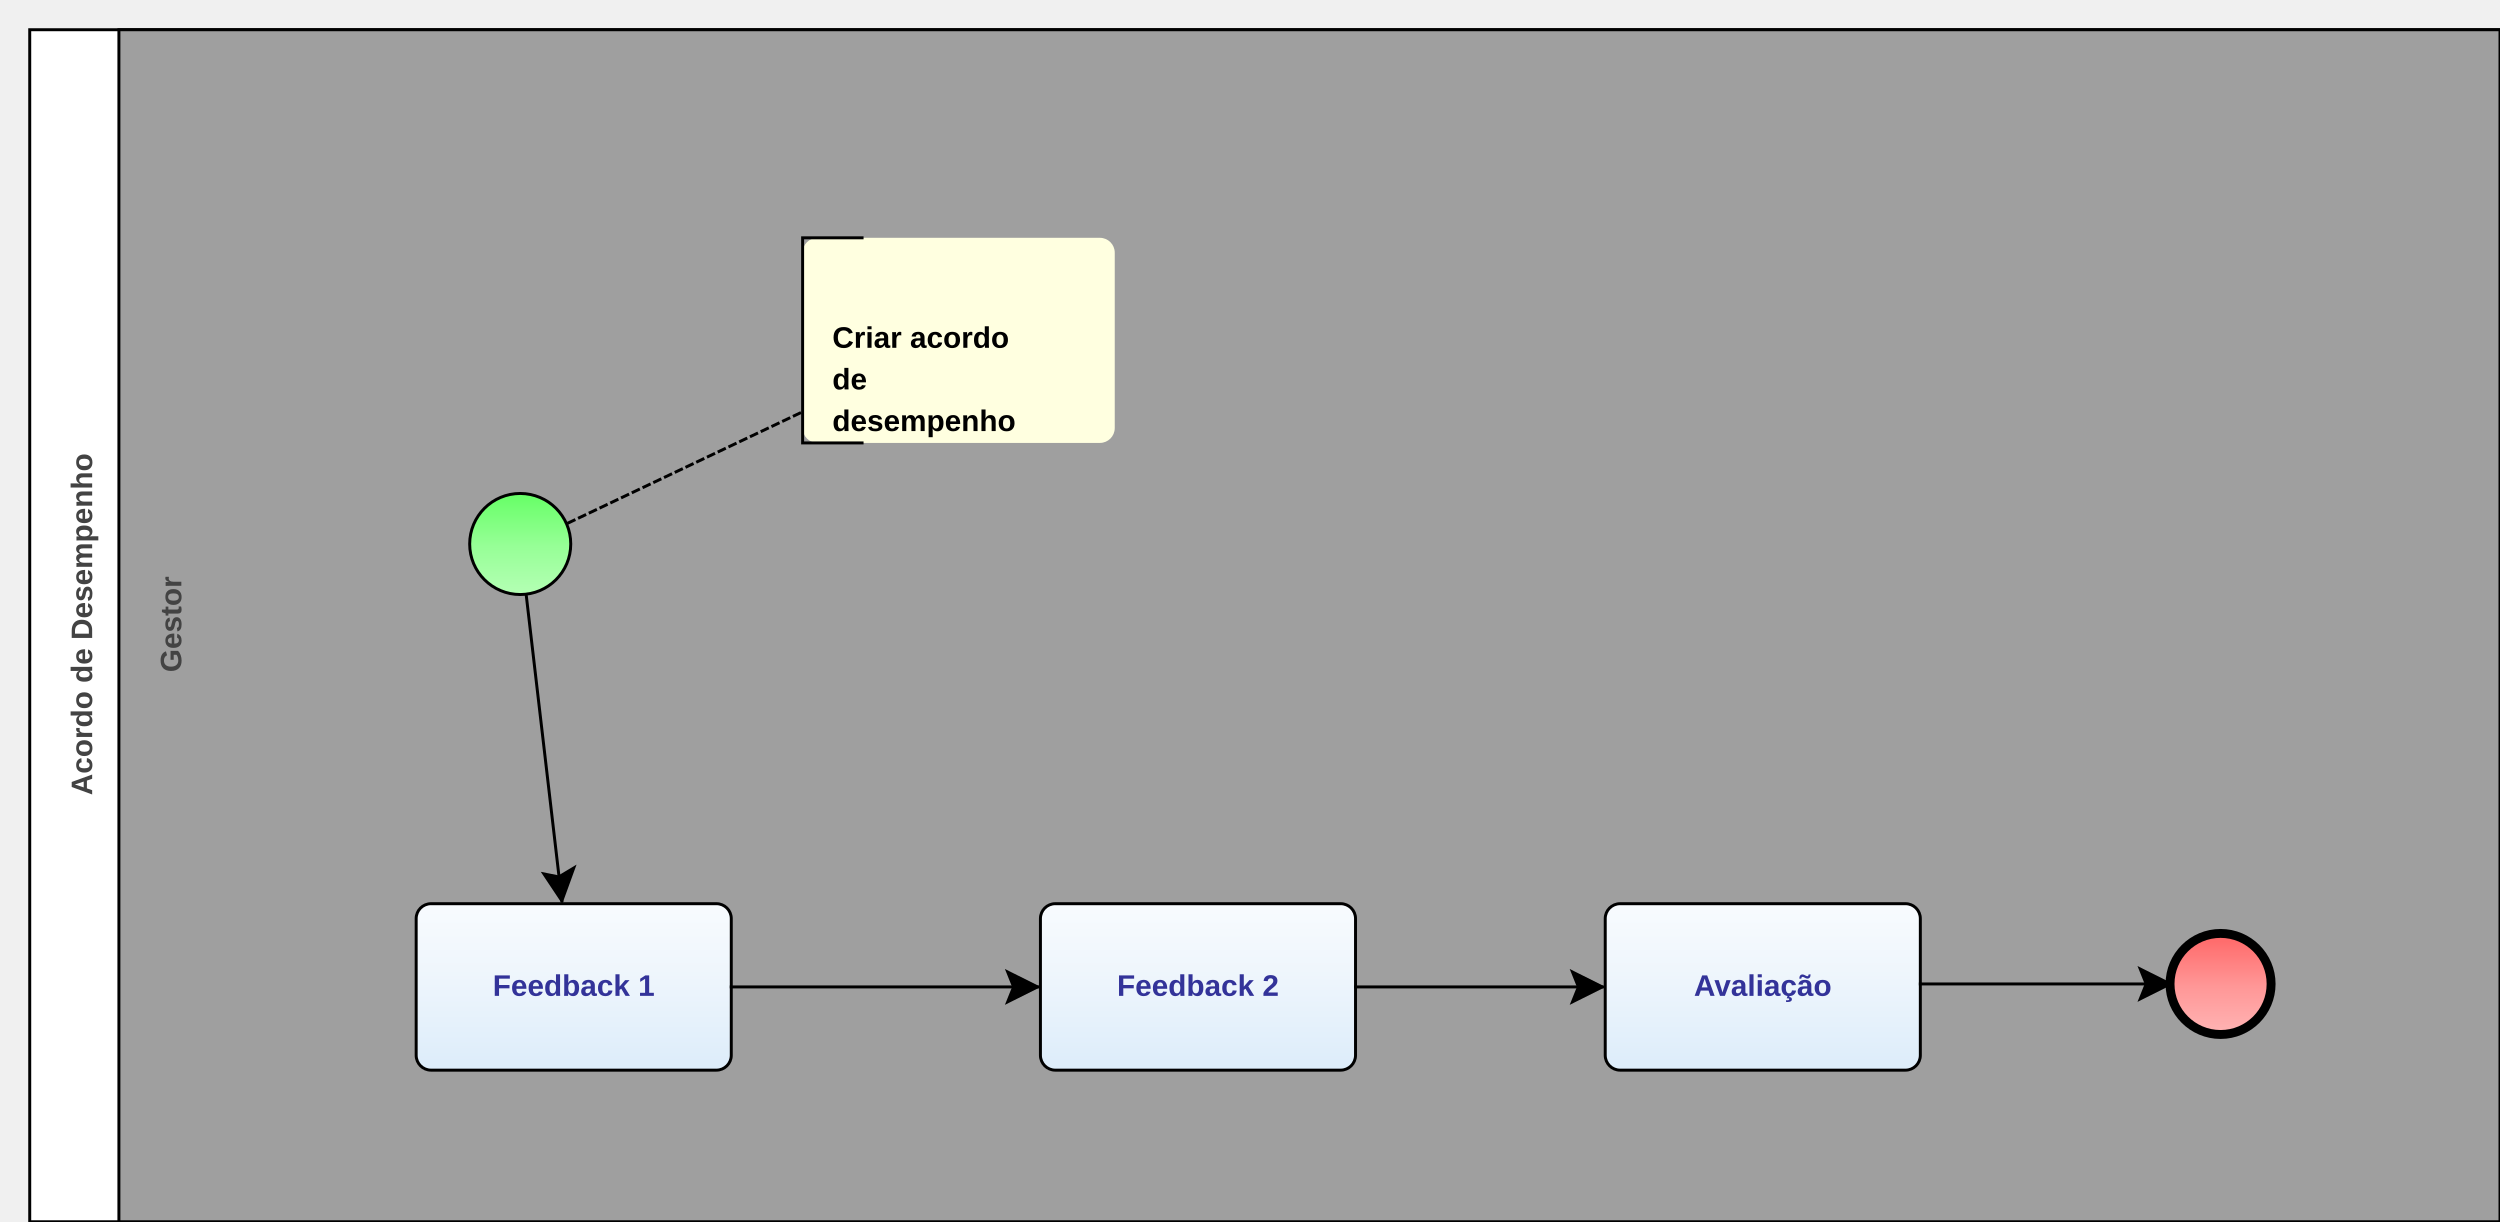
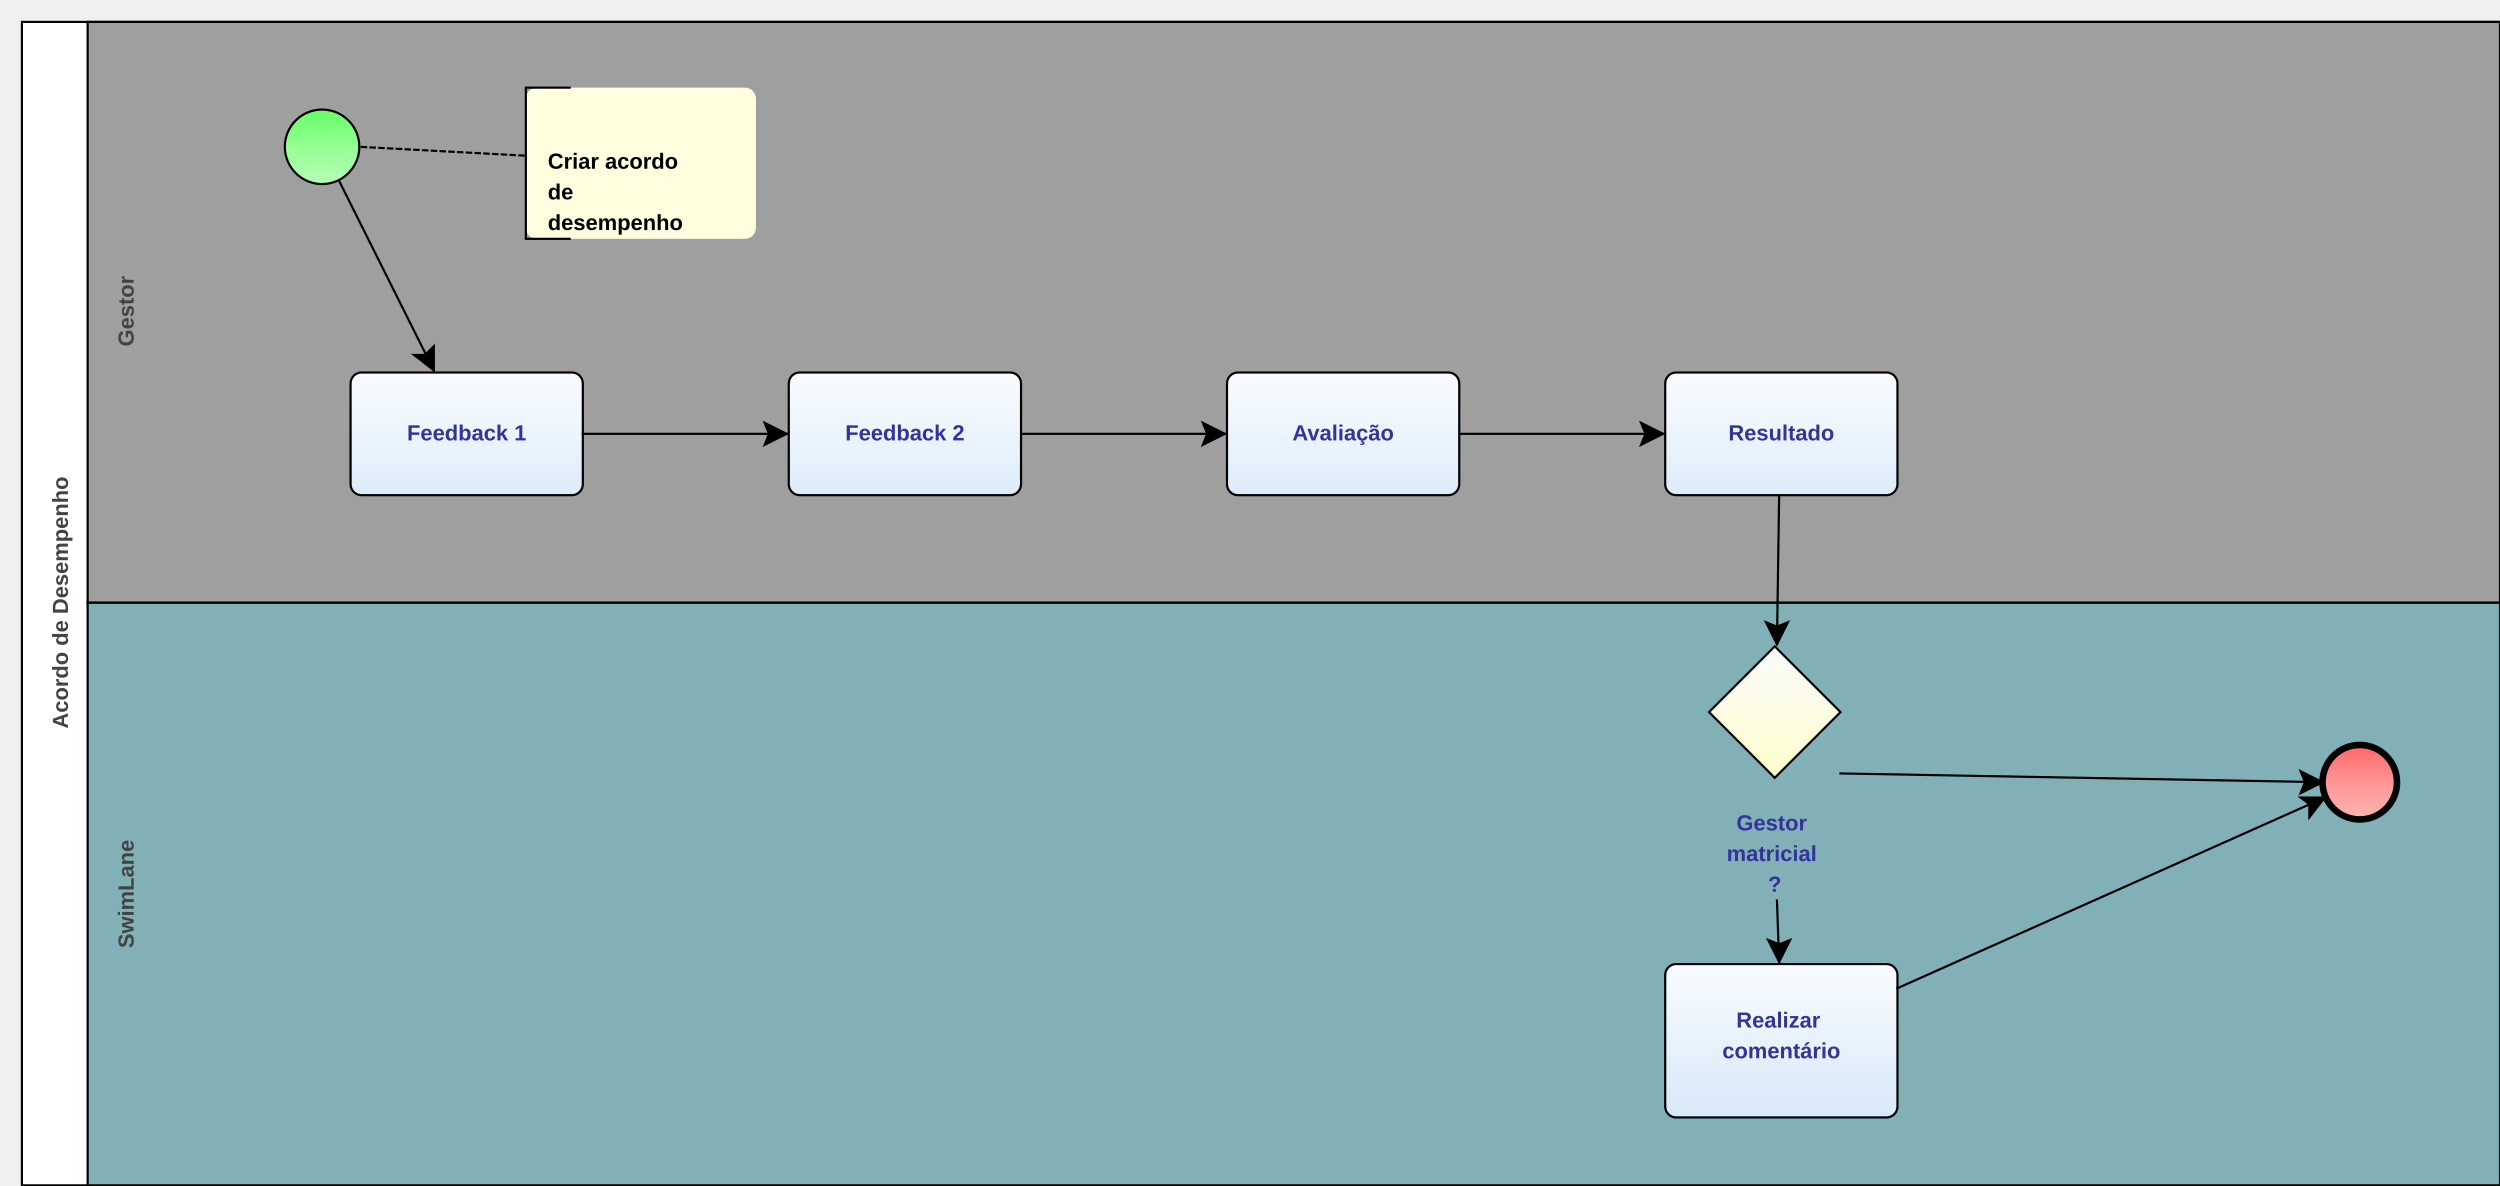
- <svg xmlns="http://www.w3.org/2000/svg" xmlns:xlink="http://www.w3.org/1999/xlink" style="stroke-dasharray:none; shape-rendering:auto; font-family:'Arial'; text-rendering:auto; fill-opacity:1; color-interpolation:auto; color-rendering:auto; font-size:12; fill:black; stroke:black; image-rendering:auto; stroke-miterlimit:10; stroke-linecap:square; stroke-linejoin:miter; font-style:normal; stroke-width:1; stroke-dashoffset:0; font-weight:normal; stroke-opacity:1;" contentScriptType="text/ecmascript" preserveAspectRatio="xMidYMid meet" zoomAndPan="magnify" version="1.0" contentStyleType="text/css" xml:xlink="http://www.w3.org/1999/xlink" width="841" height="411">
-   <rect x="10" y="10" width="831" height="401" ry="0" rx="0" style="stroke:#000000; fill:#FFFFFF" />
-   <rect x="40" y="10" width="801" height="401" ry="0" rx="0" style="stroke:#000000; fill:#9F9F9F" />
+ <svg xmlns="http://www.w3.org/2000/svg" xmlns:xlink="http://www.w3.org/1999/xlink" style="stroke-dasharray:none; shape-rendering:auto; font-family:'Arial'; text-rendering:auto; fill-opacity:1; color-interpolation:auto; color-rendering:auto; font-size:12; fill:black; stroke:black; image-rendering:auto; stroke-miterlimit:10; stroke-linecap:square; stroke-linejoin:miter; font-style:normal; stroke-width:1; stroke-dashoffset:0; font-weight:normal; stroke-opacity:1;" contentScriptType="text/ecmascript" preserveAspectRatio="xMidYMid meet" zoomAndPan="magnify" version="1.0" contentStyleType="text/css" xml:xlink="http://www.w3.org/1999/xlink" width="1141" height="541">
+   <rect x="10" y="10" width="1131" height="531" ry="0" rx="0" style="stroke:#000000; fill:#FFFFFF" />
+   <rect x="40" y="275" width="1101" height="266" ry="0" rx="0" style="stroke:#000000; fill:#82B0B7" />
+   <g componentSequence="18">
+     <text x="-408" y="47" transform="rotate(270)" text-anchor="middle" style="font-weight:bold;font-size:10px;stroke:none; fill:#434343">
+       <tspan dy="14" x="-408">SwimLane</tspan>
+     </text>
+   </g>
+   <rect x="40" y="10" width="1101" height="265" ry="0" rx="0" style="stroke:#000000; fill:#9F9F9F" />
  <g componentSequence="2">
-     <text x="-210" y="47" transform="rotate(270)" text-anchor="middle" style="font-weight:bold;font-size:10px;stroke:none; fill:#434343">
-       <tspan dy="14" x="-210">Gestor</tspan>
+     <text x="-142" y="47" transform="rotate(270)" text-anchor="middle" style="font-weight:bold;font-size:10px;stroke:none; fill:#434343">
+       <tspan dy="14" x="-142">Gestor</tspan>
    </text>
  </g>
  <g componentSequence="1">
-     <text x="-210" y="17" transform="rotate(270)" text-anchor="middle" style="font-weight:bold;font-size:10px;stroke:none; fill:#434343">
-       <tspan dy="14" x="-210">Acordo de Desempenho</tspan>
+     <text x="-275" y="17" transform="rotate(270)" text-anchor="middle" style="font-weight:bold;font-size:10px;stroke:none; fill:#434343">
+       <tspan dy="14" x="-275">Acordo de Desempenho</tspan>
    </text>
  </g>
  <g sequence="4">
-     <ellipse cx="175" cy="183" rx="17" ry="17" stroke-width="1" style="fill:url(#linearGradient66FF6696FF96B6FFB6_781799829);" stroke="336633" />
+     <ellipse cx="147" cy="67" rx="17" ry="17" stroke-width="1" style="fill:url(#linearGradient66FF6696FF96B6FFB6_1020606662);" stroke="336633" />
  </g>
  <g sequence="5">
-     <rect x="140" y="304" width="106" height="56" ry="5" rx="5" style="fill:url(#linearGradientF8FBFEEDF5FCDEEDFAD4E7F8E2E5E9_543078966);" stroke="191970" />
+     <rect x="160" y="170" width="106" height="56" ry="5" rx="5" style="fill:url(#linearGradientF8FBFEEDF5FCDEEDFAD4E7F8E2E5E9_840093996);" stroke="191970" />
  </g>
  <g componentSequence="5">
-     <text x="193" y="321" text-anchor="middle" style="font-weight:bold;font-size:10px;stroke:none; fill:#333399">
-       <tspan dy="14" x="193">Feedback 1</tspan>
+     <text x="213" y="187" text-anchor="middle" style="font-weight:bold;font-size:10px;stroke:none; fill:#333399">
+       <tspan dy="14" x="213">Feedback 1</tspan>
    </text>
  </g>
-   <rect x="270" y="80" width="105" height="69" ry="5" rx="5" style="stroke:none; fill:#FFFFE0" />
+   <rect x="240" y="40" width="105" height="69" ry="5" rx="5" style="stroke:none; fill:#FFFFE0" />
  <g componentSequence="7">
-     <text x="280" y="103" text-anchor="left" style="font-weight:bold;font-size:10px;stroke:none; fill:#000000">
-       <tspan dy="14" x="280">Criar acordo</tspan>
-       <tspan dy="14" x="280">de</tspan>
-       <tspan dy="14" x="280">desempenho</tspan>
+     <text x="250" y="63" text-anchor="left" style="font-weight:bold;font-size:10px;stroke:none; fill:#000000">
+       <tspan dy="14" x="250">Criar acordo</tspan>
+       <tspan dy="14" x="250">de</tspan>
+       <tspan dy="14" x="250">desempenho</tspan>
    </text>
  </g>
-   <path style="fill:none; stroke-width:1; stroke:#000000;" d="M290.0 80.0 L270.0 80.0 L270.0 149.0 L290.0 149.0" />
+   <path style="fill:none; stroke-width:1; stroke:#000000;" d="M260.0 40.0 L240.0 40.0 L240.0 109.0 L260.0 109.0" />
  <g sequence="9">
-     <rect x="350" y="304" width="106" height="56" ry="5" rx="5" style="fill:url(#linearGradientF8FBFEEDF5FCDEEDFAD4E7F8E2E5E9_610351845);" stroke="191970" />
+     <rect x="360" y="170" width="106" height="56" ry="5" rx="5" style="fill:url(#linearGradientF8FBFEEDF5FCDEEDFAD4E7F8E2E5E9_908940214);" stroke="191970" />
  </g>
  <g componentSequence="9">
-     <text x="403" y="321" text-anchor="middle" style="font-weight:bold;font-size:10px;stroke:none; fill:#333399">
-       <tspan dy="14" x="403">Feedback 2</tspan>
+     <text x="413" y="187" text-anchor="middle" style="font-weight:bold;font-size:10px;stroke:none; fill:#333399">
+       <tspan dy="14" x="413">Feedback 2</tspan>
    </text>
  </g>
  <g sequence="11">
-     <rect x="540" y="304" width="106" height="56" ry="5" rx="5" style="fill:url(#linearGradientF8FBFEEDF5FCDEEDFAD4E7F8E2E5E9_1633923085);" stroke="191970" />
+     <rect x="760" y="170" width="106" height="56" ry="5" rx="5" style="fill:url(#linearGradientF8FBFEEDF5FCDEEDFAD4E7F8E2E5E9_1932516119);" stroke="191970" />
  </g>
  <g componentSequence="11">
-     <text x="593" y="321" text-anchor="middle" style="font-weight:bold;font-size:10px;stroke:none; fill:#333399">
-       <tspan dy="14" x="593">Avaliação</tspan>
+     <text x="813" y="187" text-anchor="middle" style="font-weight:bold;font-size:10px;stroke:none; fill:#333399">
+       <tspan dy="14" x="813">Resultado</tspan>
    </text>
  </g>
  <g sequence="13">
-     <ellipse cx="747" cy="331" rx="17" ry="17" stroke-width="3" style="fill:url(#linearGradientFF6666FF9696FFB6B6_85086285);" stroke="993333" />
+     <ellipse cx="1077" cy="357" rx="17" ry="17" stroke-width="3" style="fill:url(#linearGradientFF6666FF9696FFB6B6_1714015932);" stroke="993333" />
+   </g>
+   <g sequence="15">
+     <rect x="560" y="170" width="106" height="56" ry="5" rx="5" style="fill:url(#linearGradientF8FBFEEDF5FCDEEDFAD4E7F8E2E5E9_1108797668);" stroke="191970" />
+   </g>
+   <g componentSequence="15">
+     <text x="613" y="187" text-anchor="middle" style="font-weight:bold;font-size:10px;stroke:none; fill:#333399">
+       <tspan dy="14" x="613">Avaliação</tspan>
+     </text>
+   </g>
+   <g sequence="20">
+     <rect x="760" y="440" width="106" height="70" ry="5" rx="5" style="fill:url(#linearGradientF8FBFEEDF5FCDEEDFAD4E7F8E2E5E9_519742451);" stroke="191970" />
+   </g>
+   <g componentSequence="20">
+     <text x="813" y="455" text-anchor="middle" style="font-weight:bold;font-size:10px;stroke:none; fill:#333399">
+       <tspan dy="14" x="813">Realizar</tspan>
+       <tspan dy="14" x="813">comentário</tspan>
+     </text>
+   </g>
+   <g sequence="21">
+     <polygon points=" 780 325 810 295 840 325 810 355 780 325" style="fill:url(#linearGradientFAFBFCFFFFCC_318776408);" stroke="000000" />
+   </g>
+   <g componentSequence="21">
+     <text x="810" y="365" text-anchor="middle" style="font-weight:bold;font-size:10px;stroke:none; fill:#333399">
+       <tspan dy="14" x="810">Gestor</tspan>
+       <tspan dy="14" x="810">matricial</tspan>
+       <tspan dy="14" x="810">?</tspan>
+     </text>
  </g>
  <g componentSequence="6">
-     <text x="193" y="252" style="font-size:10px;font-weight:none;stroke:none; fill:#333399" text-anchor="left" />
+     <text x="187" y="127" style="font-size:10px;font-weight:none;stroke:none; fill:#333399" text-anchor="left" />
  </g>
  <g componentSequence="8">
-     <text x="241" y="157" style="font-size:10px;font-weight:none;stroke:none; fill:#333399" text-anchor="left" />
+     <text x="212" y="70" style="font-size:10px;font-weight:none;stroke:none; fill:#333399" text-anchor="left" />
  </g>
  <g componentSequence="10">
-     <text x="308" y="332" style="font-size:10px;font-weight:none;stroke:none; fill:#333399" text-anchor="left" />
+     <text x="323" y="198" style="font-size:10px;font-weight:none;stroke:none; fill:#333399" text-anchor="left" />
  </g>
-   <g componentSequence="12">
-     <text x="508" y="332" style="font-size:10px;font-weight:none;stroke:none; fill:#333399" text-anchor="left" />
+   <g componentSequence="16">
+     <text x="523" y="198" style="font-size:10px;font-weight:none;stroke:none; fill:#333399" text-anchor="left" />
  </g>
-   <g componentSequence="14">
-     <text x="698" y="331" style="font-size:10px;font-weight:none;stroke:none; fill:#333399" text-anchor="left" />
+   <g componentSequence="17">
+     <text x="723" y="198" style="font-size:10px;font-weight:none;stroke:none; fill:#333399" text-anchor="left" />
  </g>
-   <path style="fill:none; stroke:#000000;stroke-width:1" d="M177.0 200.0 L189.0 303.0" />
-   <polygon style="fill:#000000; stroke:#000000;" points=" 193 292 189 303 183 294 188 295" />
-   <path style="fill:none; stroke:#000000;stroke-dasharray:2" d="M269.0 139.0 L191.0 176.0" />
-   <path style="fill:none; stroke:#000000;stroke-width:1" d="M246.0 332.0 L349.0 332.0" />
-   <polygon style="fill:#000000; stroke:#000000;" points=" 339 327 349 332 339 337 341 332" />
-   <path style="fill:none; stroke:#000000;stroke-width:1" d="M456.0 332.0 L539.0 332.0" />
-   <polygon style="fill:#000000; stroke:#000000;" points=" 529 327 539 332 529 337 531 332" />
-   <path style="fill:none; stroke:#000000;stroke-width:1" d="M646.0 331.0 L730.0 331.0" />
-   <polygon style="fill:#000000; stroke:#000000;" points=" 720 326 730 331 720 336 722 331" />
+   <g componentSequence="22">
+     <text x="822" y="260" style="font-size:10px;font-weight:none;stroke:none; fill:#333399" text-anchor="left" />
+   </g>
+   <g componentSequence="23">
+     <text x="822" y="425" style="font-size:10px;font-weight:none;stroke:none; fill:#333399" text-anchor="left" />
+   </g>
+   <g componentSequence="24">
+     <text x="973" y="408" style="font-size:10px;font-weight:none;stroke:none; fill:#333399" text-anchor="left" />
+   </g>
+   <g componentSequence="25">
+     <text x="960" y="355" style="font-size:10px;font-weight:none;stroke:none; fill:#333399" text-anchor="left" />
+   </g>
+   <path style="fill:none; stroke:#000000;stroke-width:1" d="M155.0 83.0 L198.0 169.0" />
+   <polygon style="fill:#000000; stroke:#000000;" points=" 198 158 198 169 189 162 194 162" />
+   <path style="fill:none; stroke:#000000;stroke-dasharray:2" d="M239.0 71.0 L164.0 67.0" />
+   <path style="fill:none; stroke:#000000;stroke-width:1" d="M266.0 198.0 L359.0 198.0" />
+   <polygon style="fill:#000000; stroke:#000000;" points=" 349 193 359 198 349 203 351 198" />
+   <path style="fill:none; stroke:#000000;stroke-width:1" d="M466.0 198.0 L559.0 198.0" />
+   <polygon style="fill:#000000; stroke:#000000;" points=" 549 193 559 198 549 203 551 198" />
+   <path style="fill:none; stroke:#000000;stroke-width:1" d="M812.0 226.0 L811.0 294.0" />
+   <polygon style="fill:#000000; stroke:#000000;" points=" 816 284 811 294 806 284 811 286" />
+   <path style="fill:none; stroke:#000000;stroke-width:1" d="M666.0 198.0 L759.0 198.0" />
+   <polygon style="fill:#000000; stroke:#000000;" points=" 749 193 759 198 749 203 751 198" />
+   <path style="fill:none; stroke:#000000;stroke-width:1" d="M866.0 451.0 L1061.0 364.0" />
+   <polygon style="fill:#000000; stroke:#000000;" points=" 1050 364 1061 364 1054 373 1054 367" />
+   <path style="fill:none; stroke:#000000;stroke-width:1" d="M840.0 353.0 L1060.0 357.0" />
+   <polygon style="fill:#000000; stroke:#000000;" points=" 1050 352 1060 357 1050 362 1052 357" />
+   <path style="fill:none; stroke:#000000;stroke-width:1" d="M811.0 411.0 L812.0 439.0" />
+   <polygon style="fill:#000000; stroke:#000000;" points=" 817 429 812 439 807 429 812 431" />
  <defs>
-     <linearGradient xlink:href="#linearGradient66FF6696FF96B6FFB6" id="linearGradient66FF6696FF96B6FFB6_781799829" x1="0" y1="166.0" x2="0" y2="201.0" gradientUnits="userSpaceOnUse" xlink:type="simple" xlink:actuate="onLoad" xlink:show="other" />
+     <linearGradient xlink:href="#linearGradient66FF6696FF96B6FFB6" id="linearGradient66FF6696FF96B6FFB6_1020606662" x1="0" y1="50.0" x2="0" y2="85.0" gradientUnits="userSpaceOnUse" xlink:type="simple" xlink:actuate="onLoad" xlink:show="other" />
    <linearGradient id="linearGradient66FF6696FF96B6FFB6">
      <stop style="stop-color:#66FF66;stop-opacity:1;" offset="0.0" id="stop66FF66" />
      <stop style="stop-color:#96FF96;stop-opacity:1;" offset="0.5" id="stop96FF96" />
      <stop style="stop-color:#B6FFB6;stop-opacity:1;" offset="1.0" id="stopB6FFB6" />
    </linearGradient>
-     <linearGradient xlink:href="#linearGradientF8FBFEEDF5FCDEEDFAD4E7F8E2E5E9" id="linearGradientF8FBFEEDF5FCDEEDFAD4E7F8E2E5E9_543078966" x1="0" y1="304.0" x2="0" y2="410.0" gradientUnits="userSpaceOnUse" xlink:type="simple" xlink:actuate="onLoad" xlink:show="other" />
+     <linearGradient xlink:href="#linearGradientF8FBFEEDF5FCDEEDFAD4E7F8E2E5E9" id="linearGradientF8FBFEEDF5FCDEEDFAD4E7F8E2E5E9_840093996" x1="0" y1="170.0" x2="0" y2="276.0" gradientUnits="userSpaceOnUse" xlink:type="simple" xlink:actuate="onLoad" xlink:show="other" />
    <linearGradient id="linearGradientF8FBFEEDF5FCDEEDFAD4E7F8E2E5E9">
      <stop style="stop-color:#F8FBFE;stop-opacity:1;" offset="0.0" id="stopF8FBFE" />
      <stop style="stop-color:#EDF5FC;stop-opacity:1;" offset="0.25" id="stopEDF5FC" />
      <stop style="stop-color:#DEEDFA;stop-opacity:1;" offset="0.5" id="stopDEEDFA" />
      <stop style="stop-color:#D4E7F8;stop-opacity:1;" offset="0.75" id="stopD4E7F8" />
      <stop style="stop-color:#E2E5E9;stop-opacity:1;" offset="1.0" id="stopE2E5E9" />
    </linearGradient>
-     <linearGradient xlink:href="#linearGradientF8FBFEEDF5FCDEEDFAD4E7F8E2E5E9" id="linearGradientF8FBFEEDF5FCDEEDFAD4E7F8E2E5E9_610351845" x1="0" y1="304.0" x2="0" y2="410.0" gradientUnits="userSpaceOnUse" xlink:type="simple" xlink:actuate="onLoad" xlink:show="other" />
-     <linearGradient xlink:href="#linearGradientF8FBFEEDF5FCDEEDFAD4E7F8E2E5E9" id="linearGradientF8FBFEEDF5FCDEEDFAD4E7F8E2E5E9_1633923085" x1="0" y1="304.0" x2="0" y2="410.0" gradientUnits="userSpaceOnUse" xlink:type="simple" xlink:actuate="onLoad" xlink:show="other" />
-     <linearGradient xlink:href="#linearGradientFF6666FF9696FFB6B6" id="linearGradientFF6666FF9696FFB6B6_85086285" x1="0" y1="314.0" x2="0" y2="349.0" gradientUnits="userSpaceOnUse" xlink:type="simple" xlink:actuate="onLoad" xlink:show="other" />
+     <linearGradient xlink:href="#linearGradientF8FBFEEDF5FCDEEDFAD4E7F8E2E5E9" id="linearGradientF8FBFEEDF5FCDEEDFAD4E7F8E2E5E9_908940214" x1="0" y1="170.0" x2="0" y2="276.0" gradientUnits="userSpaceOnUse" xlink:type="simple" xlink:actuate="onLoad" xlink:show="other" />
+     <linearGradient xlink:href="#linearGradientF8FBFEEDF5FCDEEDFAD4E7F8E2E5E9" id="linearGradientF8FBFEEDF5FCDEEDFAD4E7F8E2E5E9_1932516119" x1="0" y1="170.0" x2="0" y2="276.0" gradientUnits="userSpaceOnUse" xlink:type="simple" xlink:actuate="onLoad" xlink:show="other" />
+     <linearGradient xlink:href="#linearGradientFF6666FF9696FFB6B6" id="linearGradientFF6666FF9696FFB6B6_1714015932" x1="0" y1="340.0" x2="0" y2="375.0" gradientUnits="userSpaceOnUse" xlink:type="simple" xlink:actuate="onLoad" xlink:show="other" />
    <linearGradient id="linearGradientFF6666FF9696FFB6B6">
      <stop style="stop-color:#FF6666;stop-opacity:1;" offset="0.0" id="stopFF6666" />
      <stop style="stop-color:#FF9696;stop-opacity:1;" offset="0.5" id="stopFF9696" />
      <stop style="stop-color:#FFB6B6;stop-opacity:1;" offset="1.0" id="stopFFB6B6" />
    </linearGradient>
+     <linearGradient xlink:href="#linearGradientF8FBFEEDF5FCDEEDFAD4E7F8E2E5E9" id="linearGradientF8FBFEEDF5FCDEEDFAD4E7F8E2E5E9_1108797668" x1="0" y1="170.0" x2="0" y2="276.0" gradientUnits="userSpaceOnUse" xlink:type="simple" xlink:actuate="onLoad" xlink:show="other" />
+     <linearGradient xlink:href="#linearGradientF8FBFEEDF5FCDEEDFAD4E7F8E2E5E9" id="linearGradientF8FBFEEDF5FCDEEDFAD4E7F8E2E5E9_519742451" x1="0" y1="440.0" x2="0" y2="546.0" gradientUnits="userSpaceOnUse" xlink:type="simple" xlink:actuate="onLoad" xlink:show="other" />
+     <linearGradient xlink:href="#linearGradientFAFBFCFFFFCC" id="linearGradientFAFBFCFFFFCC_318776408" x1="0" y1="295.0" x2="0" y2="355.0" gradientUnits="userSpaceOnUse" xlink:type="simple" xlink:actuate="onLoad" xlink:show="other" />
+     <linearGradient id="linearGradientFAFBFCFFFFCC">
+       <stop style="stop-color:#FAFBFC;stop-opacity:1;" offset="0.0" id="stopFAFBFC" />
+       <stop style="stop-color:#FFFFCC;stop-opacity:1;" offset="1.0" id="stopFFFFCC" />
+     </linearGradient>
  </defs>
</svg>
